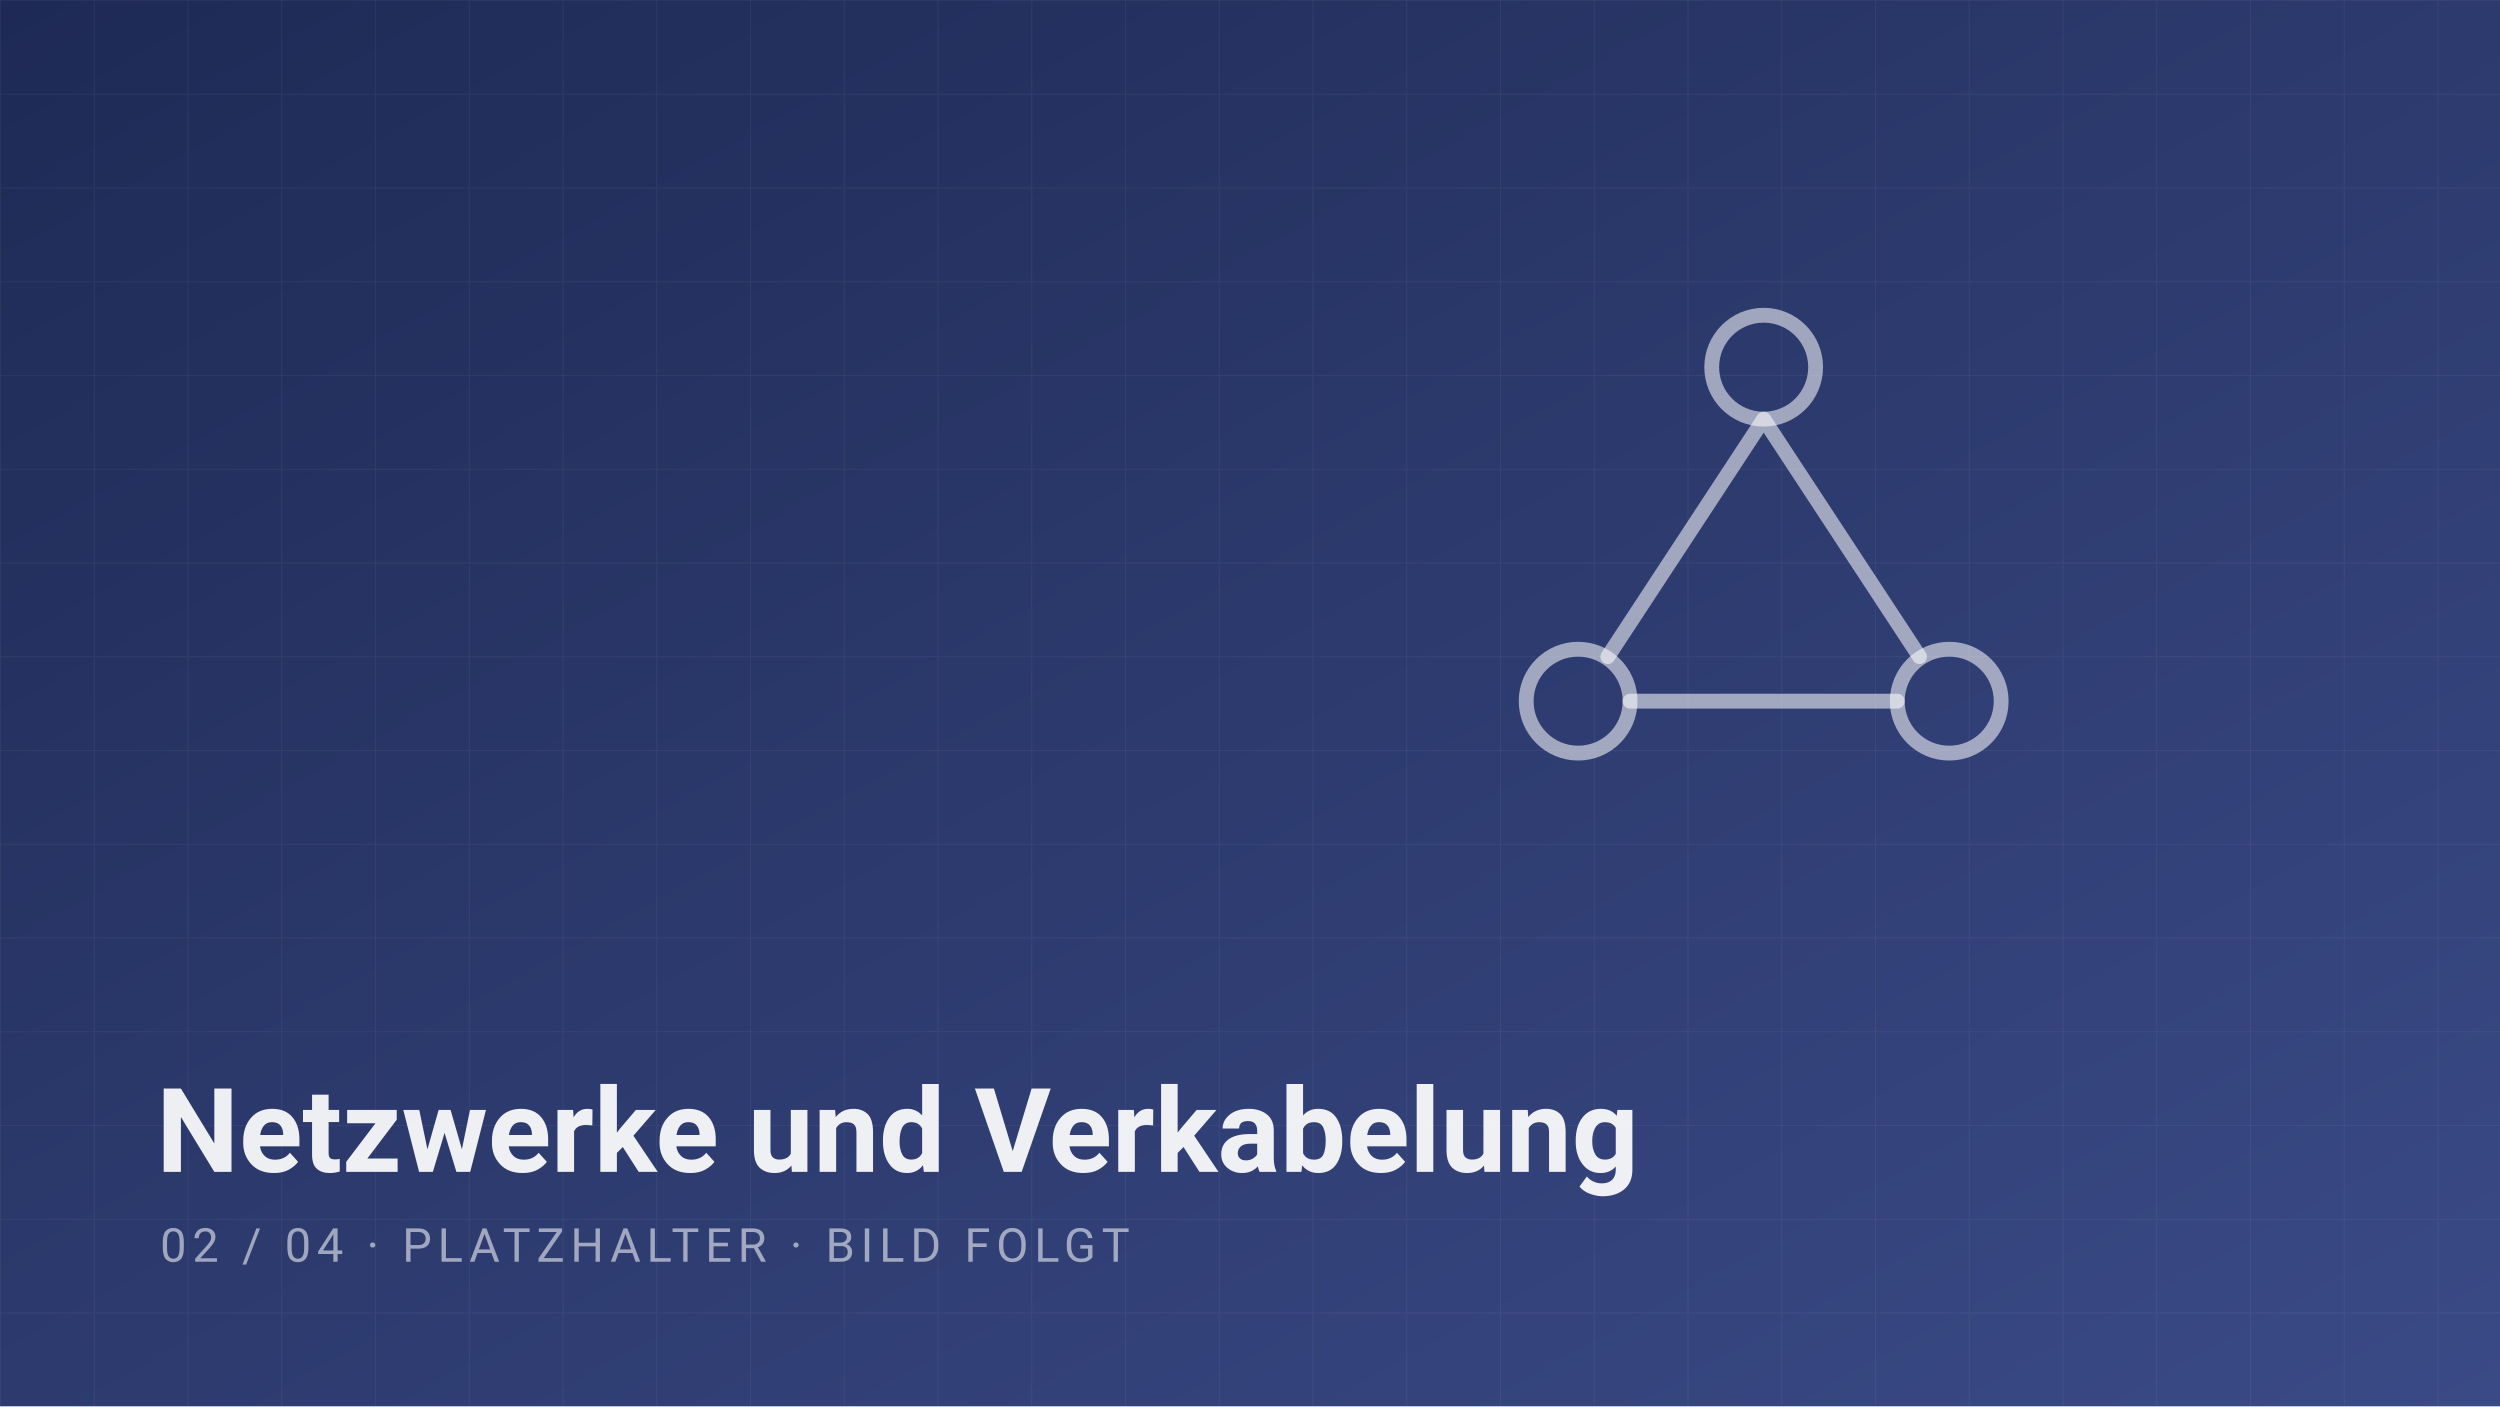
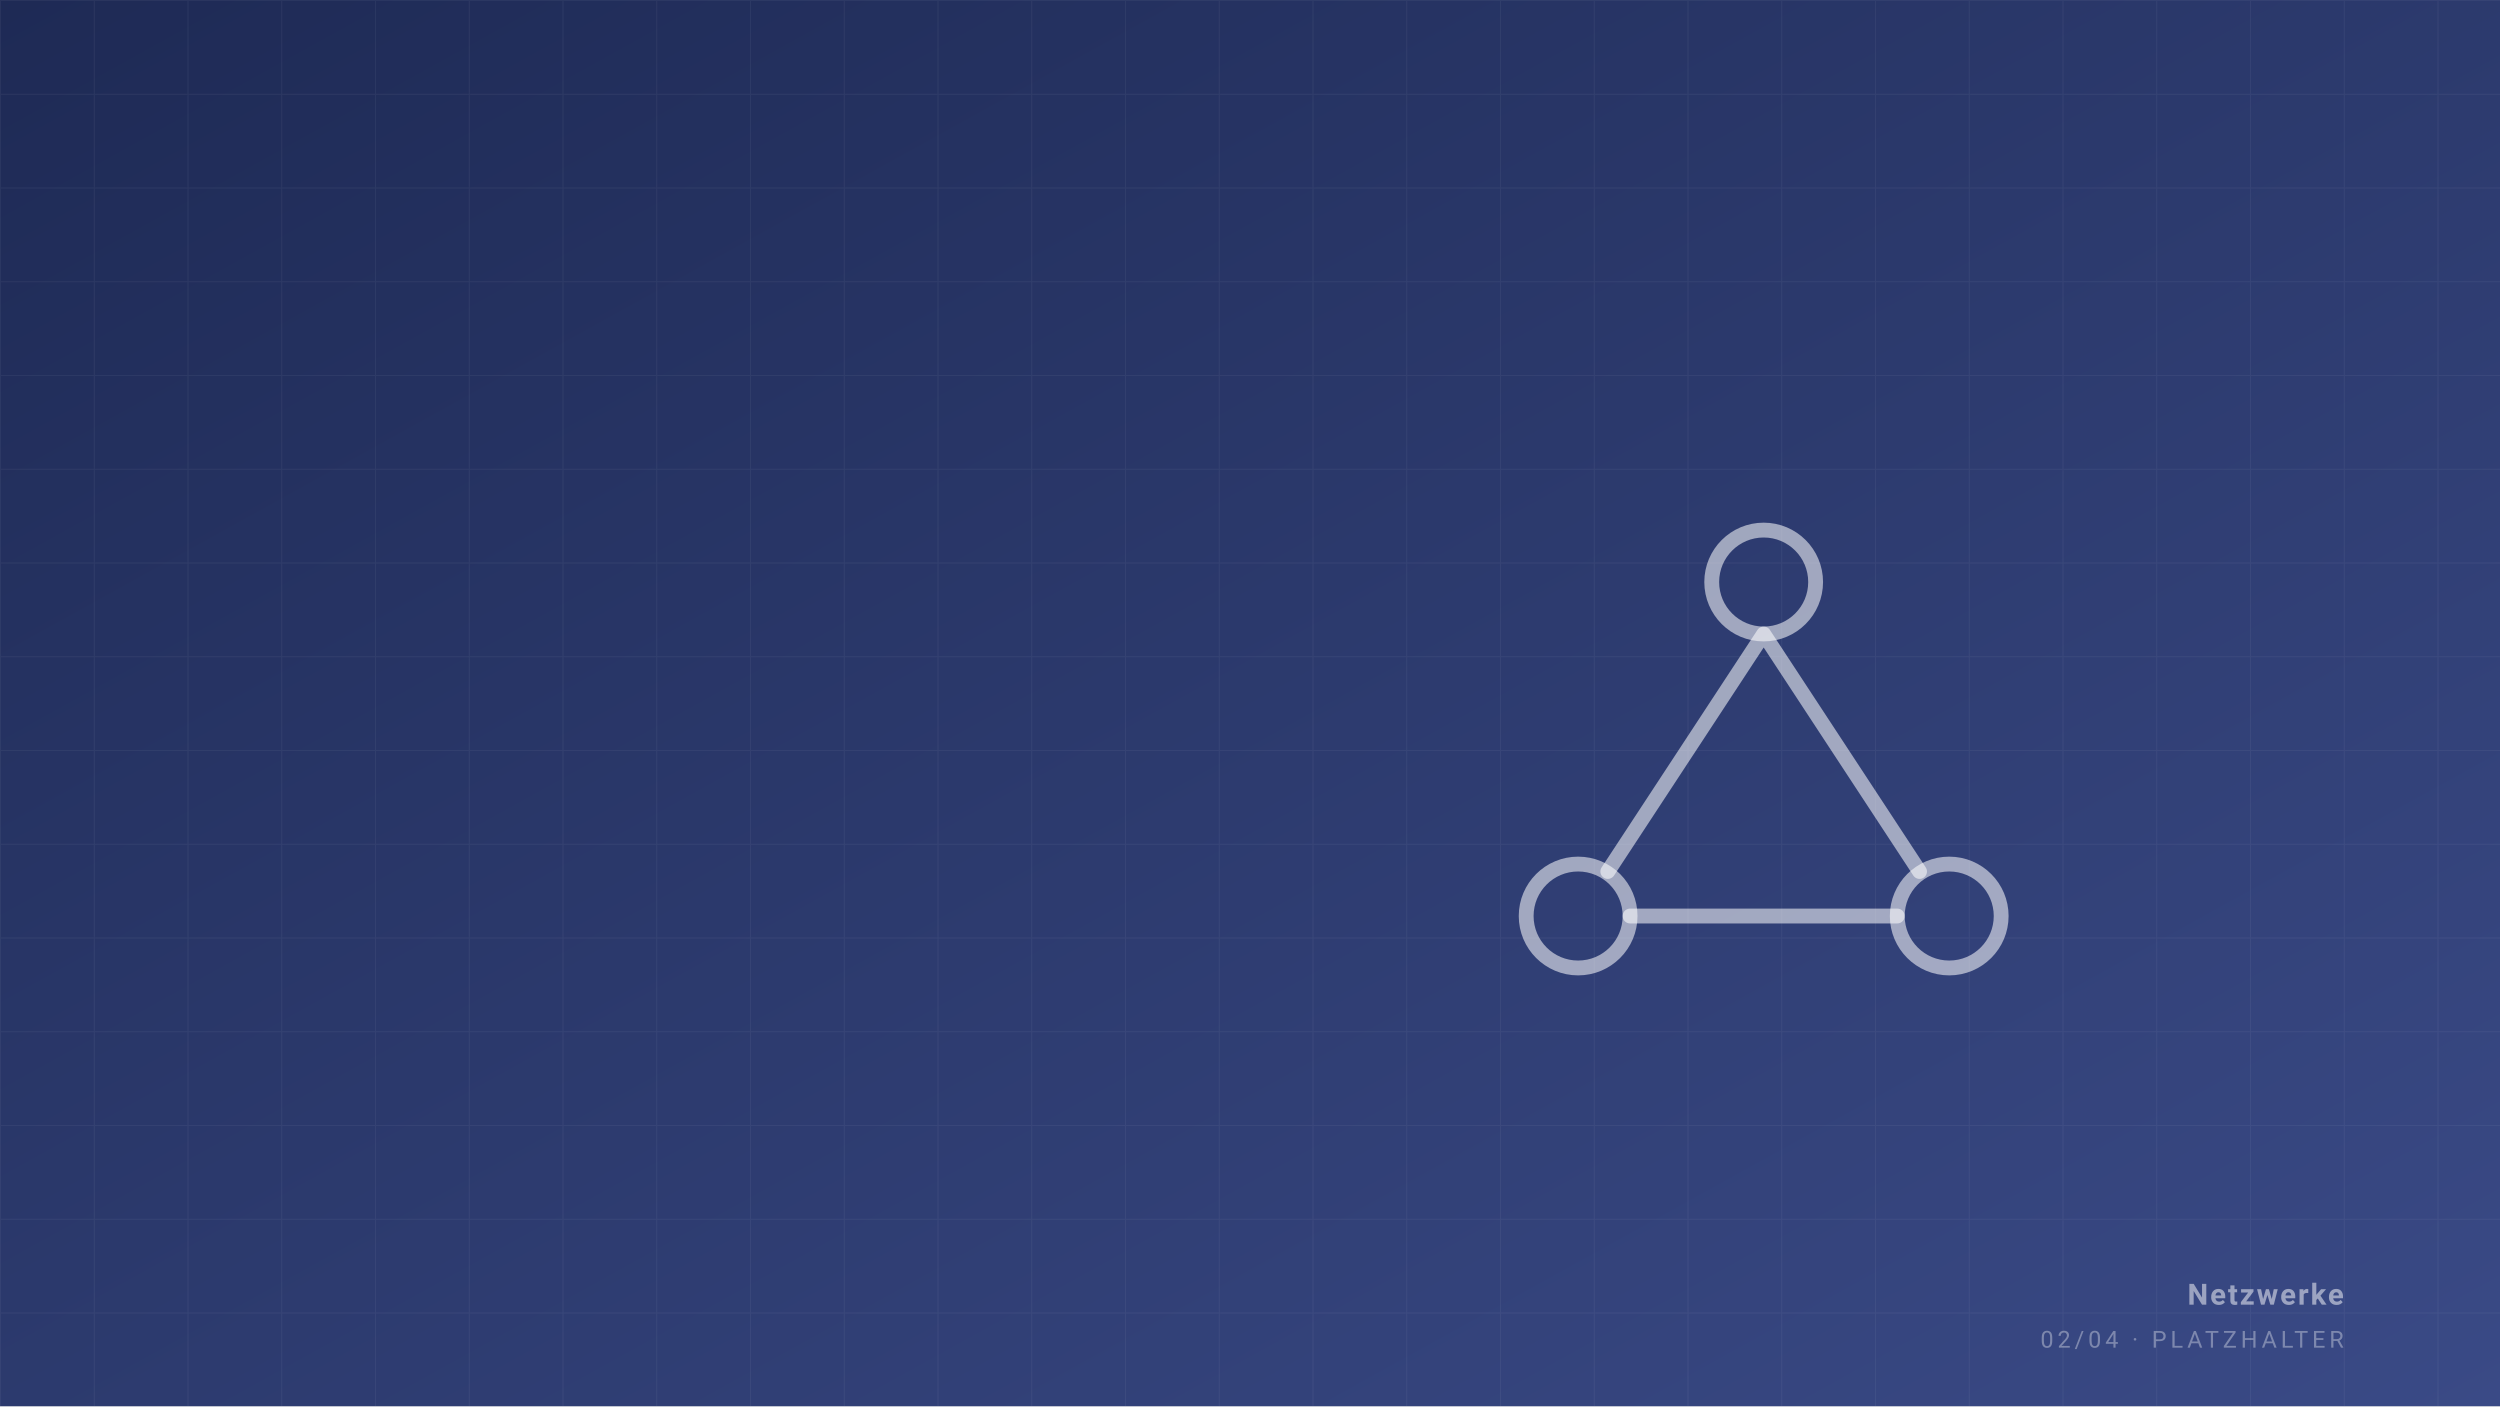
<svg xmlns="http://www.w3.org/2000/svg" viewBox="0 0 1280 720" width="1280" height="720" role="img" aria-label="Platzhalterbild 2">
  <defs>
    <linearGradient id="g2" x1="0" y1="0" x2="1" y2="1">
      <stop offset="0" stop-color="#1e2a55" />
      <stop offset="1" stop-color="#3a4a86" />
    </linearGradient>
    <pattern id="d2" width="48" height="48" patternUnits="userSpaceOnUse">
      <path d="M48 0H0V48" fill="none" stroke="#ffffff" stroke-opacity="0.05" stroke-width="1" />
    </pattern>
  </defs>
  <rect width="1280" height="720" fill="url(#g2)" />
  <rect width="1280" height="720" fill="url(#d2)" />
-   <g transform="translate(770 150) scale(1.9)" fill="none" stroke="#ffffff" stroke-opacity="0.55" stroke-width="4" stroke-linecap="round" stroke-linejoin="round">
+   <g transform="translate(770 260) scale(1.9)" fill="none" stroke="#ffffff" stroke-opacity="0.55" stroke-width="4" stroke-linecap="round" stroke-linejoin="round">
    <circle cx="70" cy="20" r="14" />
    <circle cx="20" cy="110" r="14" />
    <circle cx="120" cy="110" r="14" />
    <path d="M70 34 L28 98 M70 34 L112 98 M34 110 L106 110" />
  </g>
  <g font-family="'Segoe UI',Roboto,Arial,sans-serif">
-     <text x="80" y="600" font-size="60" font-weight="700" fill="#ffffff" fill-opacity="0.92">Netzwerke und Verkabelung</text>
-     <text x="82" y="646" font-size="24" fill="#ffffff" fill-opacity="0.55" letter-spacing="3">02 / 04 · PLATZHALTER · BILD FOLGT</text>
+     <text x="1200" y="668" text-anchor="end" font-size="15" font-weight="600" fill="#ffffff" fill-opacity="0.5" letter-spacing="1">Netzwerke</text>
+     <text x="1200" y="690" text-anchor="end" font-size="12" fill="#ffffff" fill-opacity="0.35" letter-spacing="2">02/04 · PLATZHALTER</text>
  </g>
</svg>
